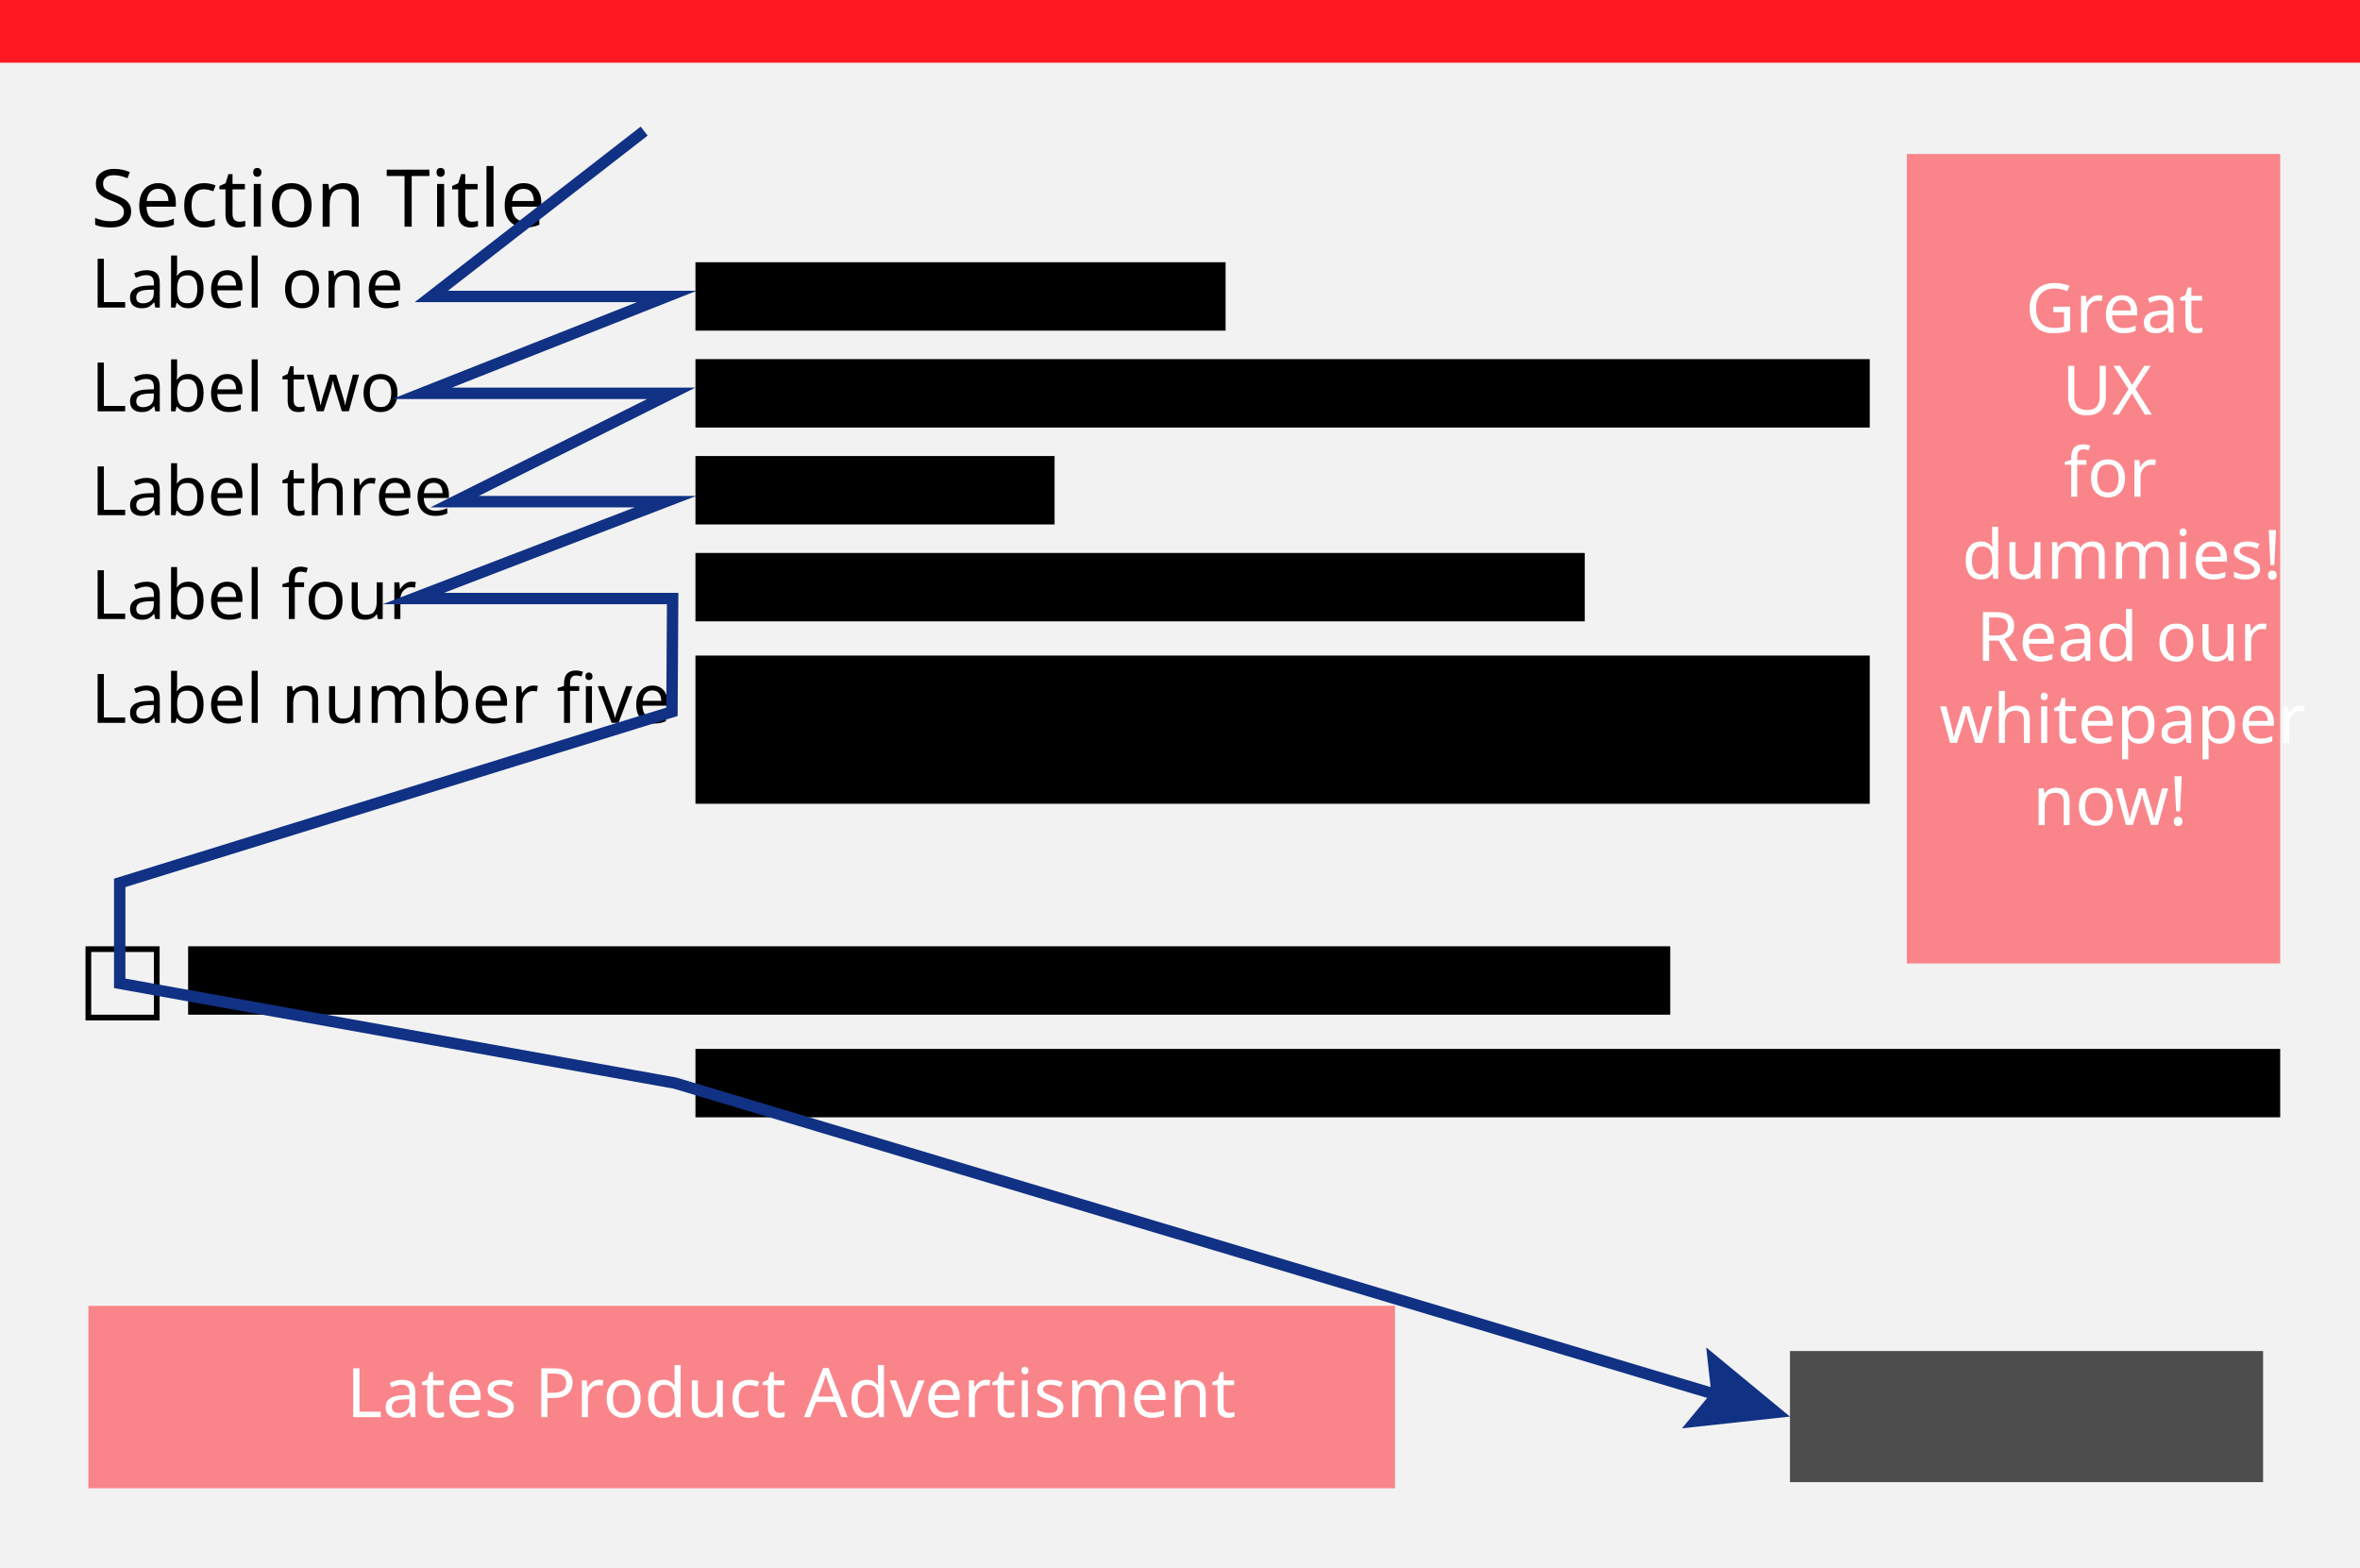
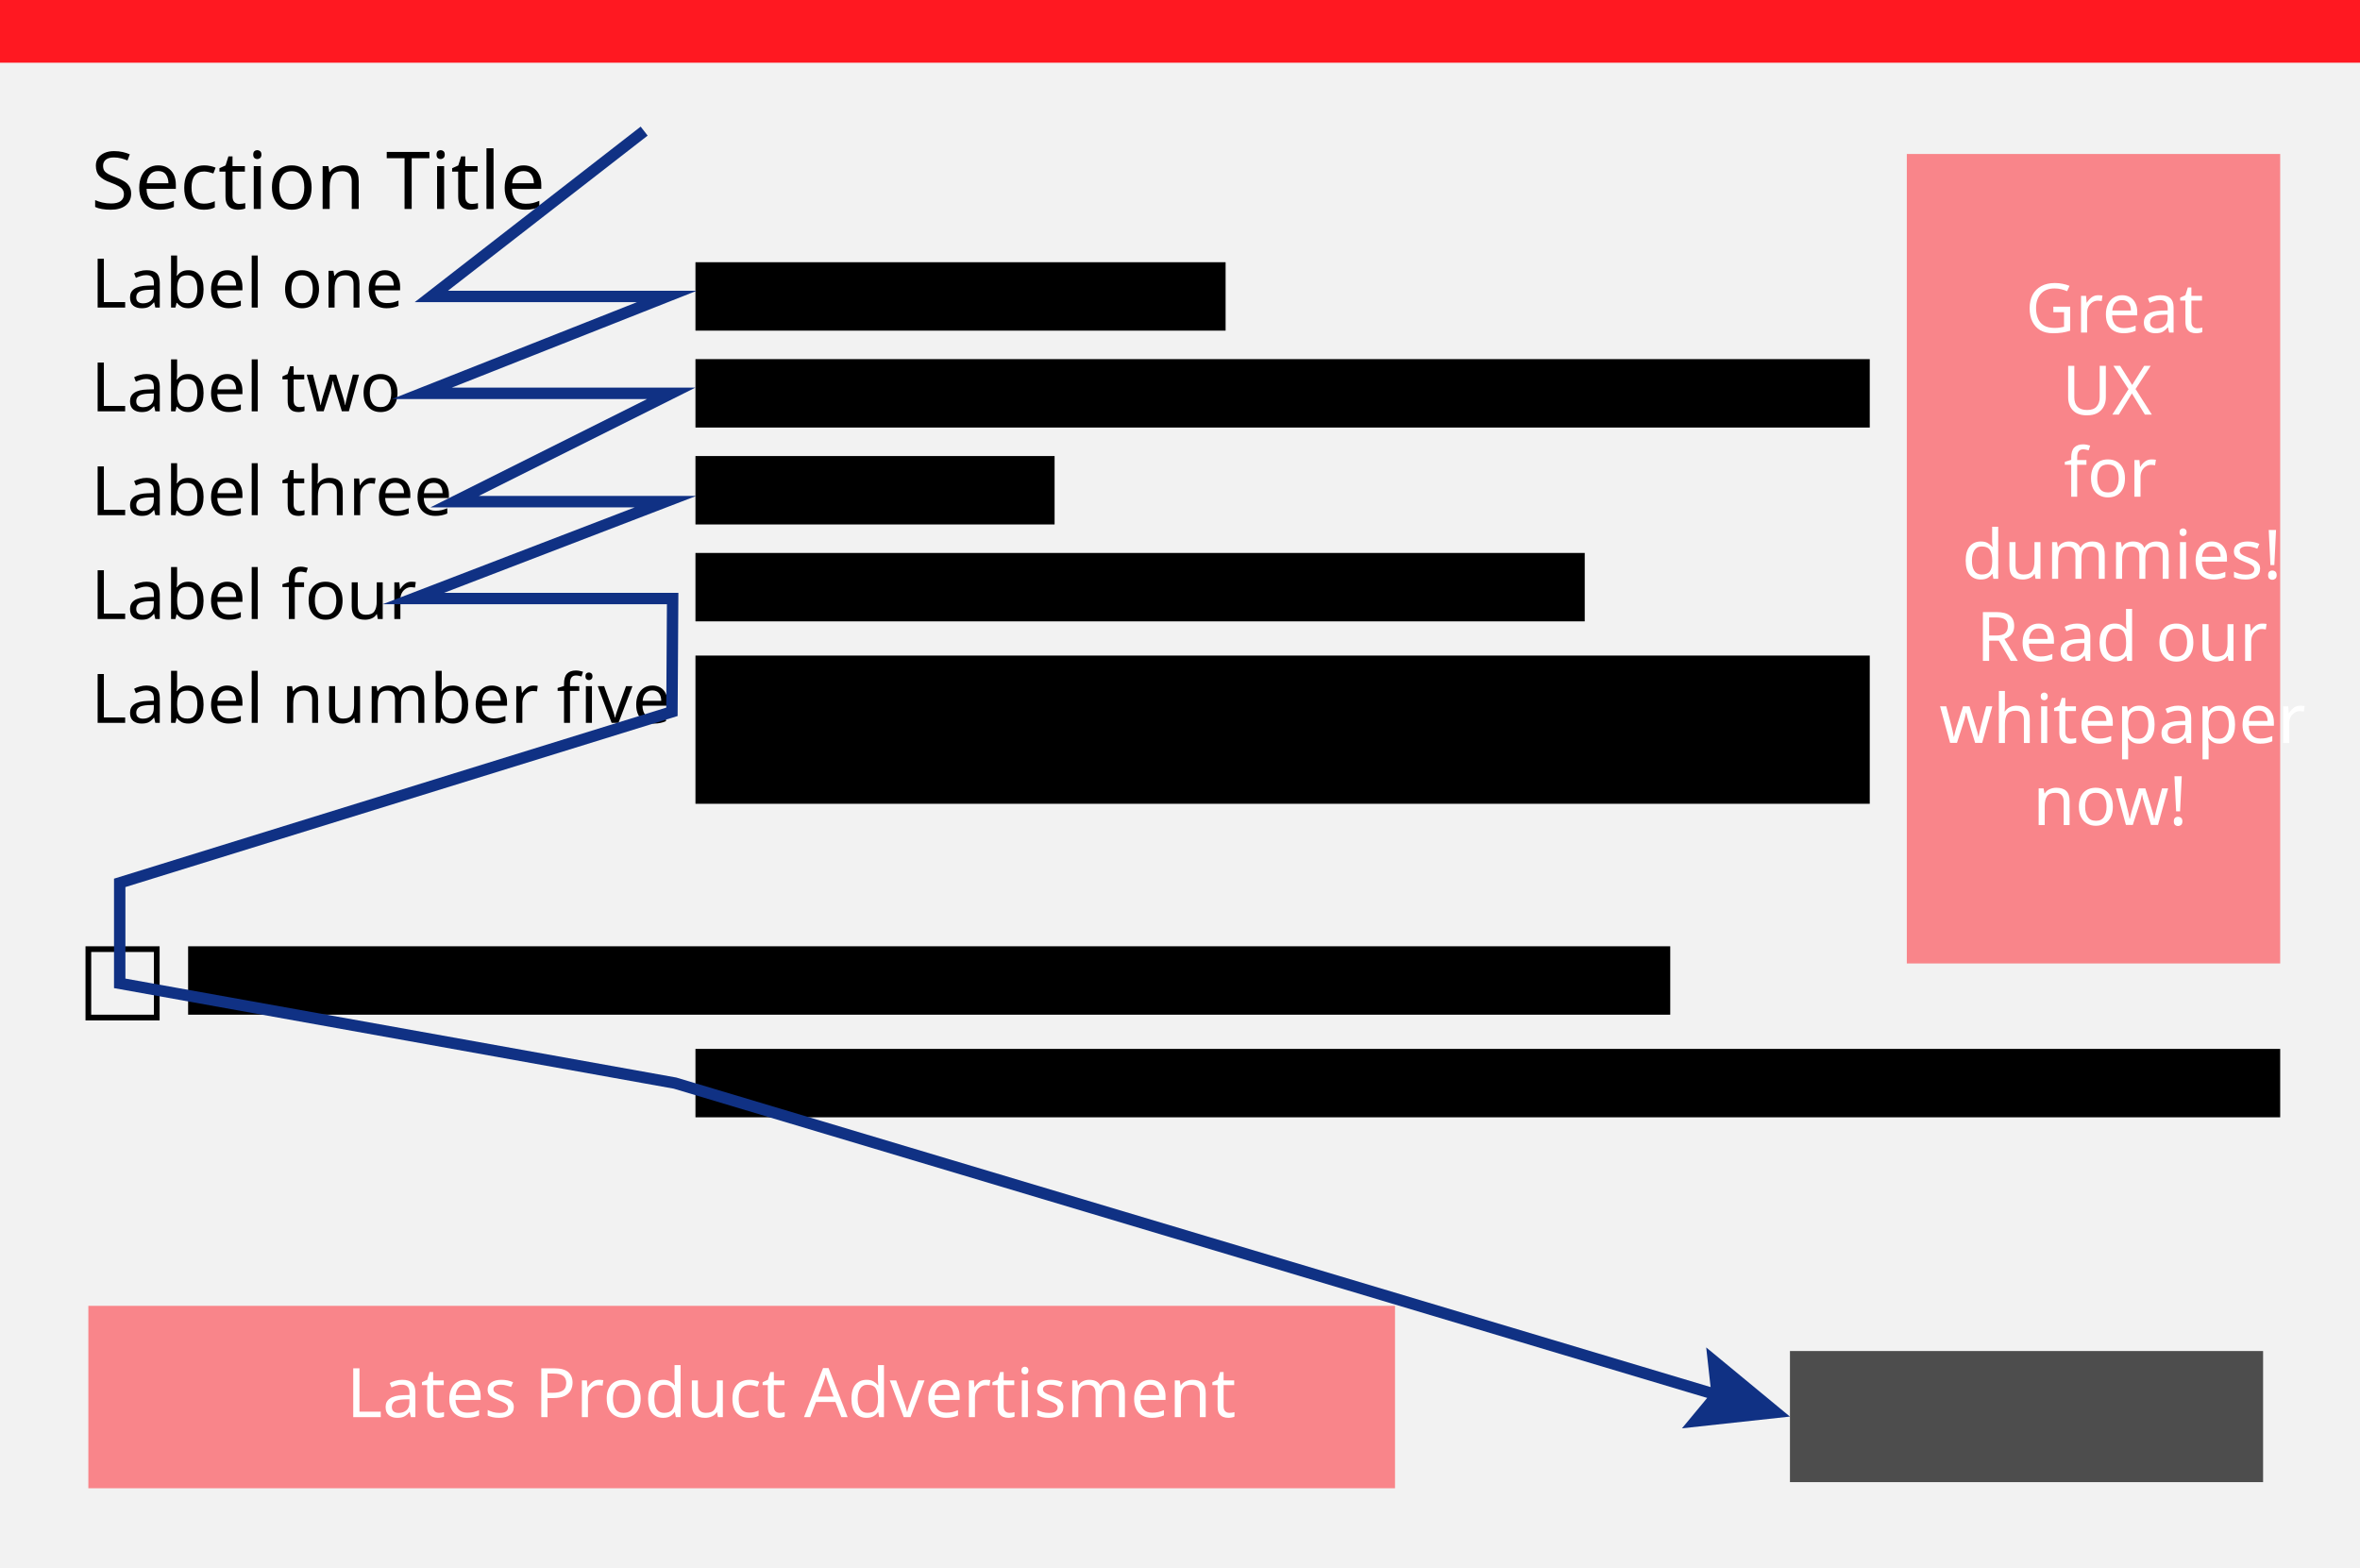
<svg xmlns="http://www.w3.org/2000/svg" version="1.1" id="Ebene_1" x="0px" y="0px" width="414px" height="275px" viewBox="0 0 414 275" style="enable-background:new 0 0 414 275;" xml:space="preserve">
  <rect y="6.5" style="fill:#F2F2F2;" width="414" height="269" />
-   <text transform="matrix(1 0 0 1 15.9727 39.7666)" style="font-family:'FranklinGothic-Medium'; font-size:14;">Section Title</text>
+   <text transform="matrix(1 0 0 1 15.9727 36.6484)" style="font-family:'FranklinGothic-Medium'; font-size:14;">Section Title</text>
  <text transform="matrix(1 0 0 1 15.9722 53.9473)" style="font-family:'FranklinGothic-Medium'; font-size:12;">Label one</text>
  <rect x="122" y="46" width="93" height="12" />
  <text transform="matrix(1 0 0 1 15.9722 72.1621)" style="font-family:'FranklinGothic-Medium'; font-size:12;">Label two</text>
  <rect x="122" y="63" width="206" height="12" />
  <text transform="matrix(1 0 0 1 15.9722 90.377)" style="font-family:'FranklinGothic-Medium'; font-size:12;">Label three</text>
  <rect x="122" y="80" width="63" height="12" />
  <text transform="matrix(1 0 0 1 15.9722 108.5918)" style="font-family:'FranklinGothic-Medium'; font-size:12;">Label four</text>
  <rect x="122" y="97" width="156" height="12" />
  <rect x="122" y="184" width="278" height="12" />
  <text transform="matrix(1 0 0 1 15.9722 126.8057)" style="font-family:'FranklinGothic-Medium'; font-size:12;">Label number five</text>
  <rect x="122" y="115" width="206" height="26" />
  <rect x="314" y="237" style="fill:#4D4D4D;" width="83" height="23" />
  <rect x="33" y="166" width="260" height="12" />
  <rect x="15.5" y="166.5" style="fill:#F2F2F2;stroke:#000000;stroke-miterlimit:10;" width="12" height="12" />
  <g>
    <g>
      <polyline style="fill:none;stroke:#103184;stroke-width:2;stroke-miterlimit:10;" points="113,23 75.667,52 117,52 74,69     117.75,69 79.75,88 116.75,88 72.5,105 118,105 117.875,124.867 21,154.875 21,172.5 118.417,190 302.438,245.072   " />
      <g>
        <polygon style="fill:#103184;" points="295.057,250.559 300.195,244.365 299.307,236.367 314,248.5    " />
      </g>
    </g>
  </g>
  <rect style="fill:#FF1821;" width="414" height="11" />
  <g>
    <rect x="15.5" y="229.072" style="opacity:0.5;fill:#FF1821;" width="229.219" height="32" />
    <text transform="matrix(1 0 0 1 60.8105 248.5938)" style="fill:#FFFFFF; font-family:'MyriadPro-Regular'; font-size:12;">Lates Product Advertisment</text>
  </g>
  <g>
    <rect x="334.5" y="27.011" style="opacity:0.5;fill:#FF1821;" width="65.5" height="142.002" />
    <text transform="matrix(1 0 0 1 355.3135 58.3345)">
      <tspan x="0" y="0" style="fill:#FFFFFF; font-family:'MyriadPro-Regular'; font-size:12;">Great</tspan>
      <tspan x="6.413" y="14.4" style="fill:#FFFFFF; font-family:'MyriadPro-Regular'; font-size:12;">UX</tspan>
      <tspan x="6.714" y="28.8" style="fill:#FFFFFF; font-family:'MyriadPro-Regular'; font-size:12;">for</tspan>
      <tspan x="-11.142" y="43.2" style="fill:#FFFFFF; font-family:'MyriadPro-Regular'; font-size:12;">dummies!</tspan>
      <tspan x="-8.622" y="57.6" style="fill:#FFFFFF; font-family:'MyriadPro-Regular'; font-size:12;">Read our</tspan>
      <tspan x="-15.108" y="72" style="fill:#FFFFFF; font-family:'MyriadPro-Regular'; font-size:12;">whitepaper</tspan>
      <tspan x="1.302" y="86.4" style="fill:#FFFFFF; font-family:'MyriadPro-Regular'; font-size:12;">now!</tspan>
    </text>
  </g>
</svg>
